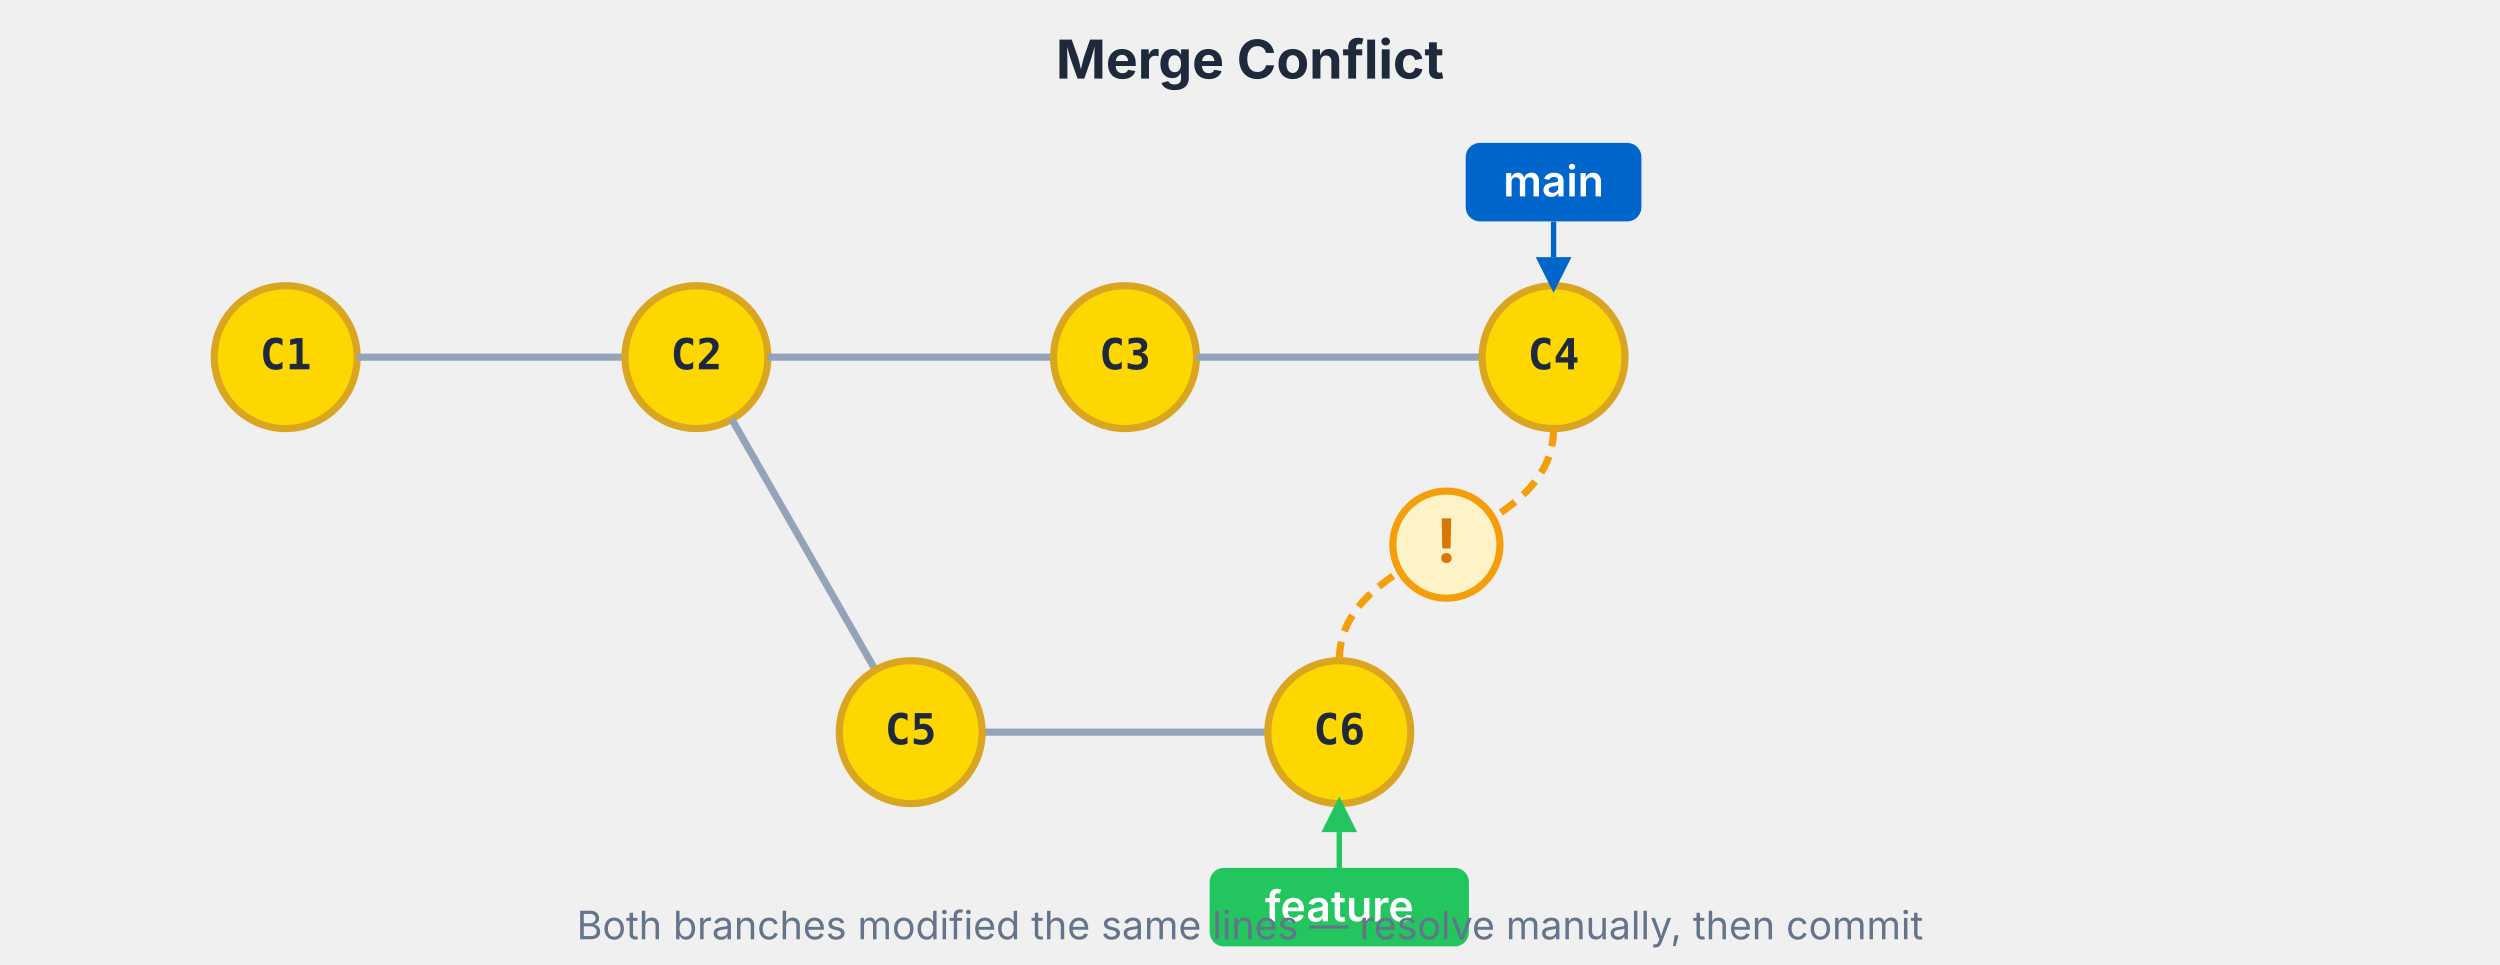
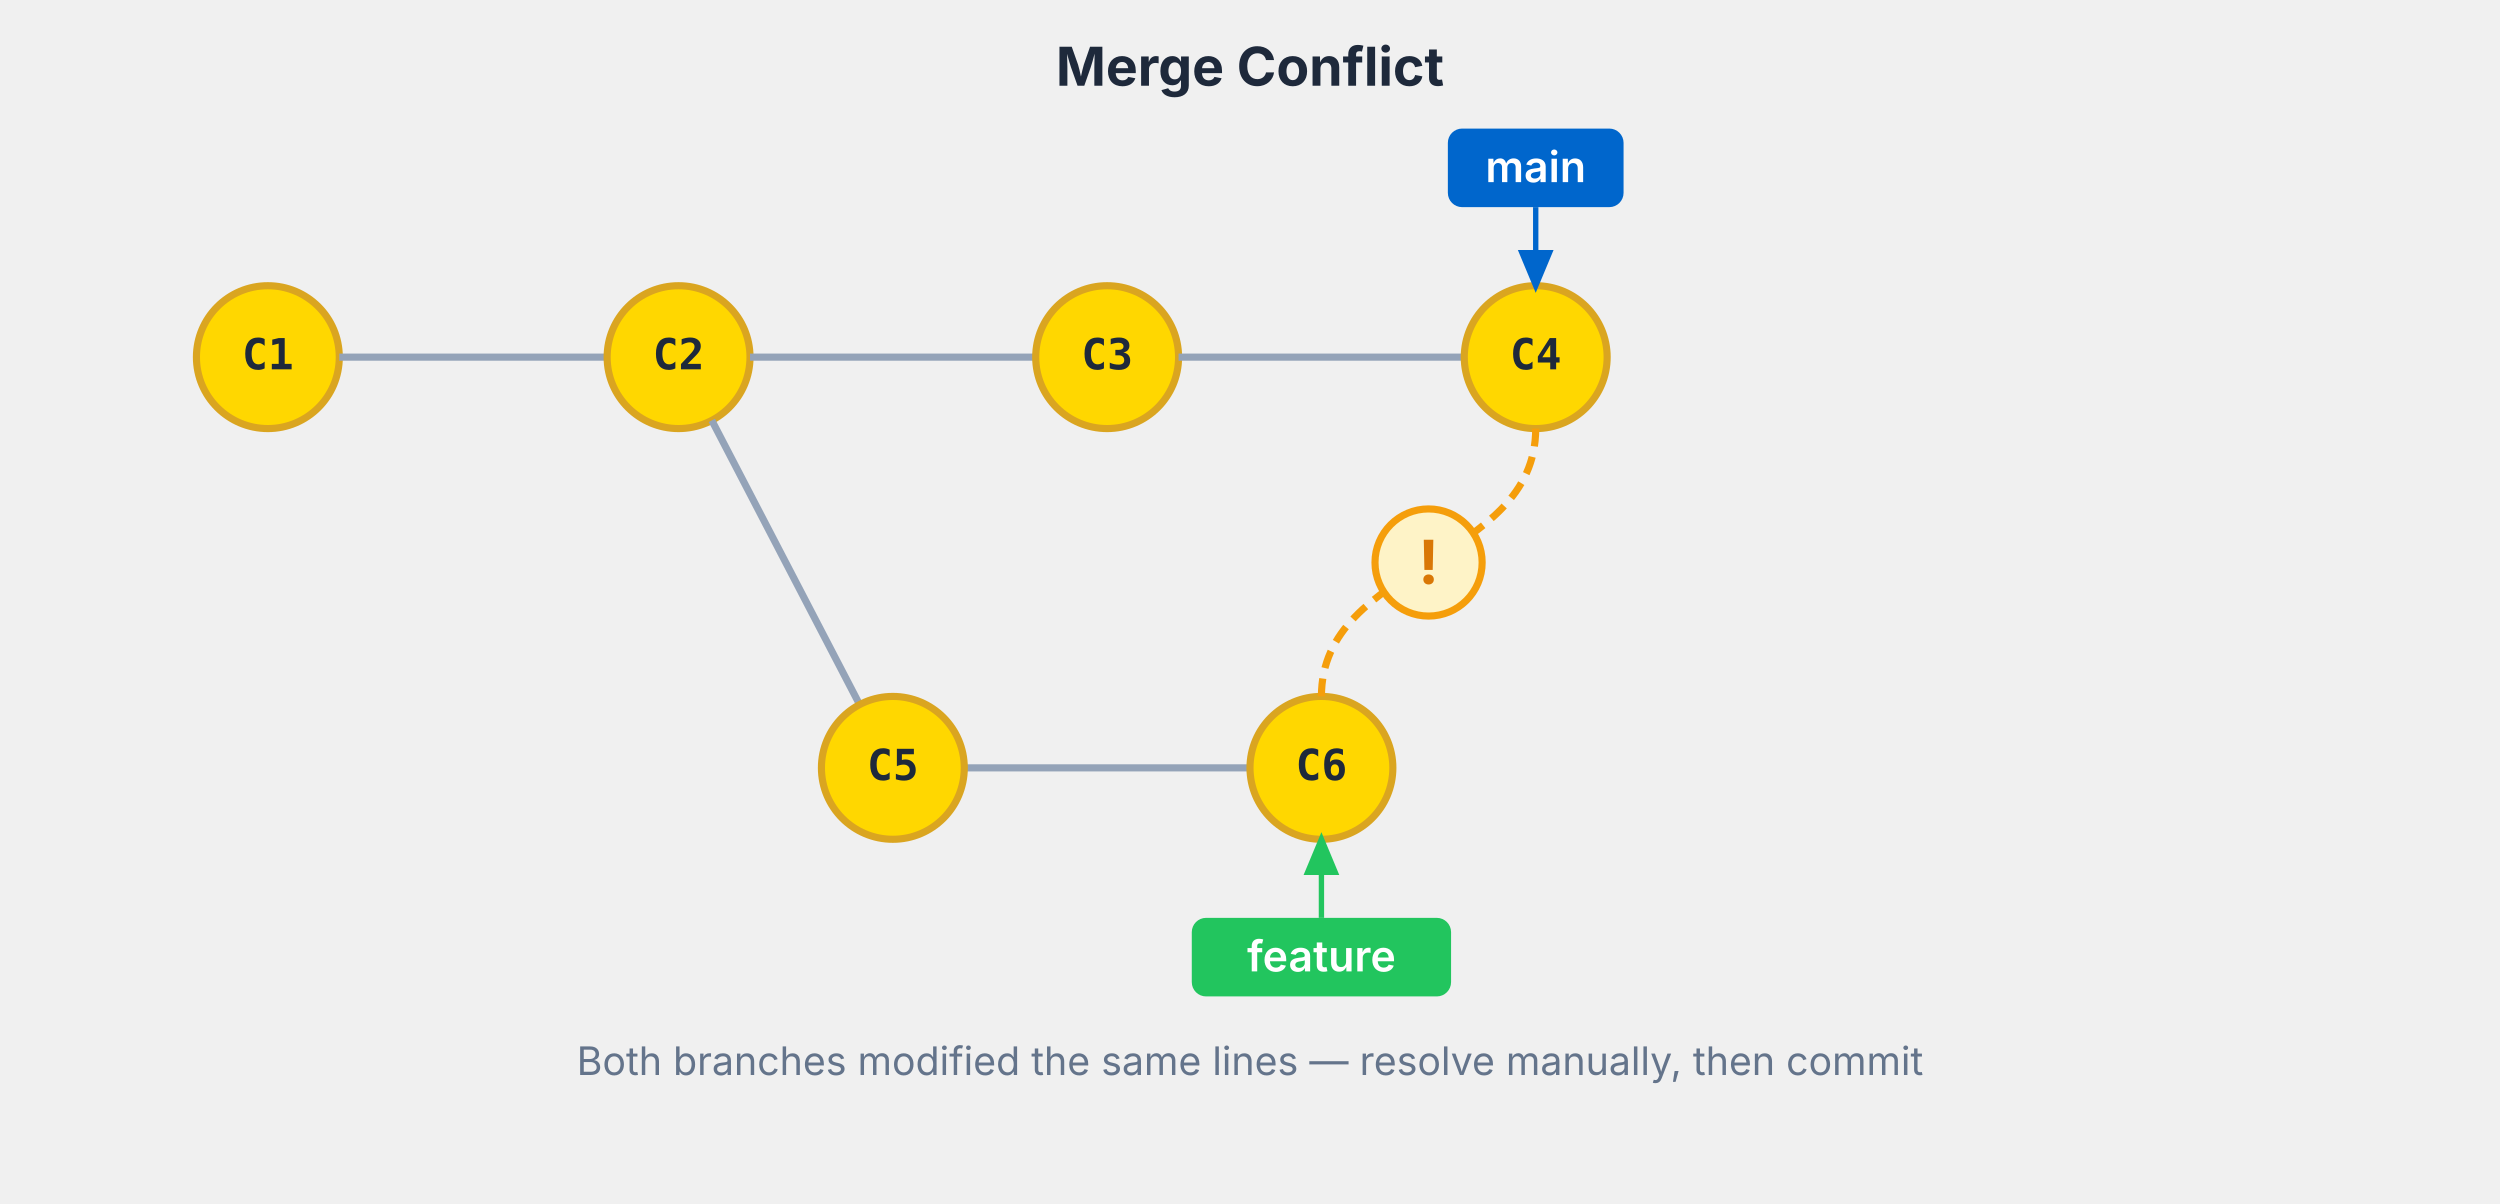
- <svg xmlns="http://www.w3.org/2000/svg" viewBox="0 0 700 270">
-   <text x="350" y="22" font-family="-apple-system, BlinkMacSystemFont, 'Segoe UI', sans-serif" font-size="15" font-weight="bold" text-anchor="middle" fill="#1e293b">Merge Conflict</text>
-   <circle cx="80" cy="100" r="20" fill="#FFD700" stroke="#DAA520" stroke-width="2" opacity="1" />
-   <text x="80" y="100" font-family="monospace" font-size="12" font-weight="bold" text-anchor="middle" dominant-baseline="middle" fill="#1e293b" opacity="1">C1</text>
-   <line x1="100" y1="100" x2="175" y2="100" stroke="#94a3b8" stroke-width="2" fill="none" />
-   <circle cx="195" cy="100" r="20" fill="#FFD700" stroke="#DAA520" stroke-width="2" opacity="1" />
-   <text x="195" y="100" font-family="monospace" font-size="12" font-weight="bold" text-anchor="middle" dominant-baseline="middle" fill="#1e293b" opacity="1">C2</text>
-   <line x1="215" y1="100" x2="295" y2="100" stroke="#94a3b8" stroke-width="2" fill="none" />
-   <circle cx="315" cy="100" r="20" fill="#FFD700" stroke="#DAA520" stroke-width="2" opacity="1" />
-   <text x="315" y="100" font-family="monospace" font-size="12" font-weight="bold" text-anchor="middle" dominant-baseline="middle" fill="#1e293b" opacity="1">C3</text>
-   <line x1="335" y1="100" x2="415" y2="100" stroke="#94a3b8" stroke-width="2" fill="none" />
-   <circle cx="435" cy="100" r="20" fill="#FFD700" stroke="#DAA520" stroke-width="2" opacity="1" />
-   <text x="435" y="100" font-family="monospace" font-size="12" font-weight="bold" text-anchor="middle" dominant-baseline="middle" fill="#1e293b" opacity="1">C4</text>
-   <rect x="410.4" y="40.0" width="49.2" height="22" rx="4" fill="#0066CC" />
-   <text x="435" y="55.0" font-family="-apple-system, BlinkMacSystemFont, 'Segoe UI', sans-serif" font-size="12" font-weight="600" text-anchor="middle" fill="white">main</text>
-   <line x1="435" y1="62" x2="435" y2="72.0" stroke="#0066CC" stroke-width="1.5" />
-   <polygon points="430,72.0 440,72.0 435,82.0" fill="#0066CC" />
-   <line x1="204.9" y1="117.4" x2="245.1" y2="187.6" stroke="#94a3b8" stroke-width="2" fill="none" />
-   <line x1="275" y1="205" x2="355" y2="205" stroke="#94a3b8" stroke-width="2" fill="none" />
-   <circle cx="255" cy="205" r="20" fill="#FFD700" stroke="#DAA520" stroke-width="2" opacity="1" />
-   <text x="255" y="205" font-family="monospace" font-size="12" font-weight="bold" text-anchor="middle" dominant-baseline="middle" fill="#1e293b" opacity="1">C5</text>
-   <circle cx="375" cy="205" r="20" fill="#FFD700" stroke="#DAA520" stroke-width="2" opacity="1" />
-   <text x="375" y="205" font-family="monospace" font-size="12" font-weight="bold" text-anchor="middle" dominant-baseline="middle" fill="#1e293b" opacity="1">C6</text>
-   <rect x="338.7" y="243" width="72.6" height="22" rx="4" fill="#22C55E" />
-   <text x="375" y="258" font-family="-apple-system, BlinkMacSystemFont, 'Segoe UI', sans-serif" font-size="12" font-weight="600" text-anchor="middle" fill="white">feature</text>
-   <line x1="375" y1="233" x2="375" y2="243" stroke="#22C55E" stroke-width="1.5" />
-   <polygon points="370,233 380,233 375,223" fill="#22C55E" />
-   <path d="M 435 120 C 435 152.5 375 152.5 375 185" stroke="#F59E0B" stroke-width="2" stroke-dasharray="5,3" fill="none" />
-   <circle cx="405" cy="152.5" r="15" fill="#FEF3C7" stroke="#F59E0B" stroke-width="2" />
-   <text x="405" y="157.5" font-family="-apple-system, BlinkMacSystemFont, 'Segoe UI', sans-serif" font-size="17" font-weight="bold" text-anchor="middle" fill="#D97706">!</text>
-   <text x="350" y="263" font-family="-apple-system, BlinkMacSystemFont, 'Segoe UI', sans-serif" font-size="11" fill="#64748b" text-anchor="middle">Both branches modified the same lines — resolve manually, then commit</text>
+ <svg xmlns="http://www.w3.org/2000/svg" viewBox="0 0 700 337">
+   <text x="350" y="24" font-family="-apple-system, BlinkMacSystemFont, 'Segoe UI', sans-serif" font-size="15" font-weight="bold" text-anchor="middle" fill="#1e293b">Merge Conflict</text>
+   <circle cx="75" cy="100" r="20" fill="#FFD700" stroke="#DAA520" stroke-width="2" />
+   <text x="75" y="100" font-family="monospace" font-size="12" font-weight="bold" text-anchor="middle" dominant-baseline="middle" fill="#1e293b">C1</text>
+   <line x1="95" y1="100" x2="170" y2="100" stroke="#94a3b8" stroke-width="2" fill="none" />
+   <circle cx="190" cy="100" r="20" fill="#FFD700" stroke="#DAA520" stroke-width="2" />
+   <text x="190" y="100" font-family="monospace" font-size="12" font-weight="bold" text-anchor="middle" dominant-baseline="middle" fill="#1e293b">C2</text>
+   <line x1="210" y1="100" x2="290" y2="100" stroke="#94a3b8" stroke-width="2" fill="none" />
+   <circle cx="310" cy="100" r="20" fill="#FFD700" stroke="#DAA520" stroke-width="2" />
+   <text x="310" y="100" font-family="monospace" font-size="12" font-weight="bold" text-anchor="middle" dominant-baseline="middle" fill="#1e293b">C3</text>
+   <line x1="330" y1="100" x2="410" y2="100" stroke="#94a3b8" stroke-width="2" fill="none" />
+   <circle cx="430" cy="100" r="20" fill="#FFD700" stroke="#DAA520" stroke-width="2" />
+   <text x="430" y="100" font-family="monospace" font-size="12" font-weight="bold" text-anchor="middle" dominant-baseline="middle" fill="#1e293b">C4</text>
+   <rect x="405.4" y="36" width="49.2" height="22" rx="4" fill="#0066CC" />
+   <text x="430" y="51" font-family="-apple-system, BlinkMacSystemFont, 'Segoe UI', sans-serif" font-size="12" font-weight="600" text-anchor="middle" fill="white">main</text>
+   <line x1="430" y1="58" x2="430" y2="70" stroke="#0066CC" stroke-width="1.5" />
+   <polygon points="425,70 435,70 430,82" fill="#0066CC" />
+   <line x1="199.3" y1="117.7" x2="240.7" y2="197.3" stroke="#94a3b8" stroke-width="2" fill="none" />
+   <line x1="270" y1="215" x2="350" y2="215" stroke="#94a3b8" stroke-width="2" fill="none" />
+   <circle cx="250" cy="215" r="20" fill="#FFD700" stroke="#DAA520" stroke-width="2" />
+   <text x="250" y="215" font-family="monospace" font-size="12" font-weight="bold" text-anchor="middle" dominant-baseline="middle" fill="#1e293b">C5</text>
+   <circle cx="370" cy="215" r="20" fill="#FFD700" stroke="#DAA520" stroke-width="2" />
+   <text x="370" y="215" font-family="monospace" font-size="12" font-weight="bold" text-anchor="middle" dominant-baseline="middle" fill="#1e293b">C6</text>
+   <rect x="333.7" y="257" width="72.6" height="22" rx="4" fill="#22C55E" />
+   <text x="370" y="272" font-family="-apple-system, BlinkMacSystemFont, 'Segoe UI', sans-serif" font-size="12" font-weight="600" text-anchor="middle" fill="white">feature</text>
+   <line x1="370" y1="245" x2="370" y2="257" stroke="#22C55E" stroke-width="1.5" />
+   <polygon points="365,245 375,245 370,233" fill="#22C55E" />
+   <path d="M 430 120 C 430 157.5 370 157.5 370 195" stroke="#F59E0B" stroke-width="2" stroke-dasharray="5,3" fill="none" />
+   <circle cx="400" cy="157.5" r="15" fill="#FEF3C7" stroke="#F59E0B" stroke-width="2" />
+   <text x="400" y="163.5" font-family="-apple-system, BlinkMacSystemFont, 'Segoe UI', sans-serif" font-size="17" font-weight="bold" text-anchor="middle" fill="#D97706">!</text>
+   <text x="350" y="301" font-family="-apple-system, BlinkMacSystemFont, 'Segoe UI', sans-serif" font-size="11" fill="#64748b" text-anchor="middle">Both branches modified the same lines — resolve manually, then commit</text>
</svg>
